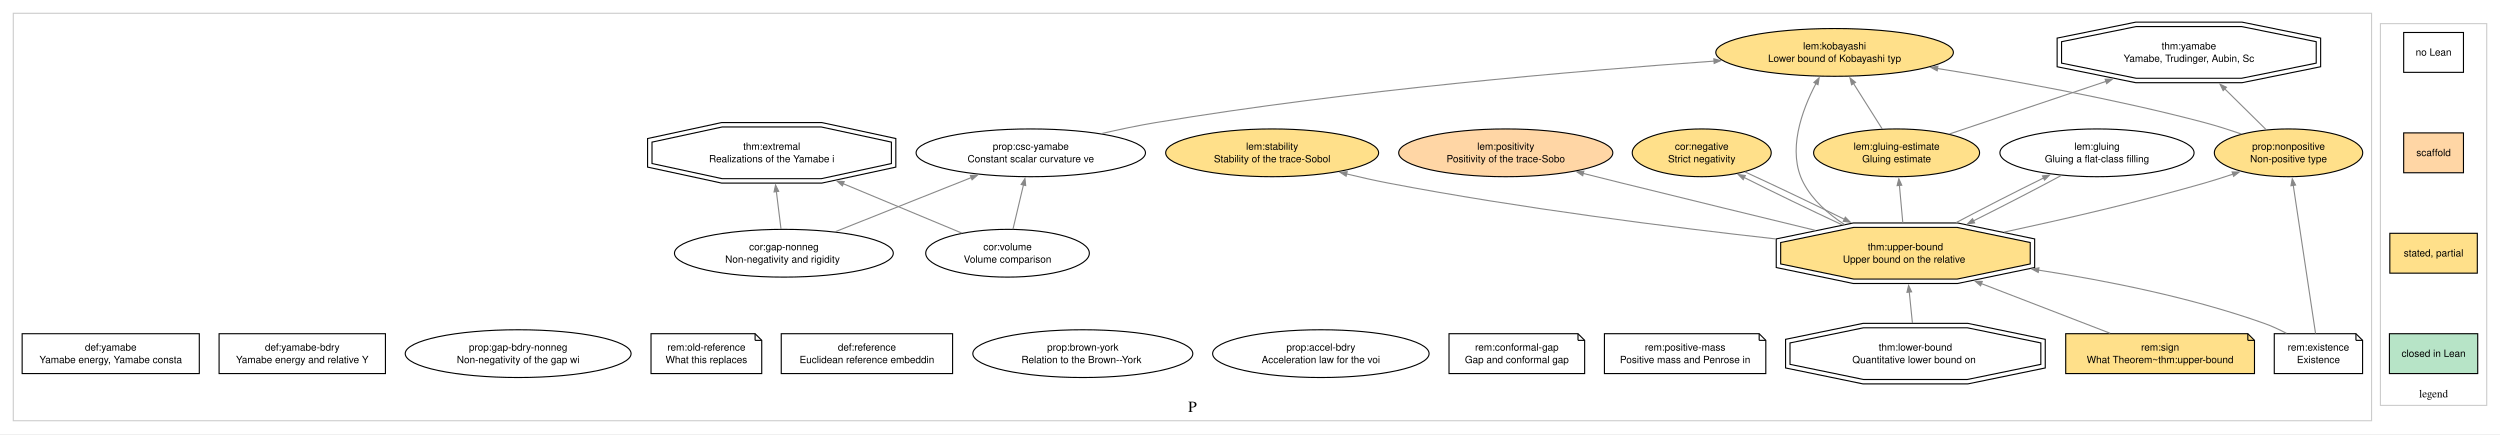
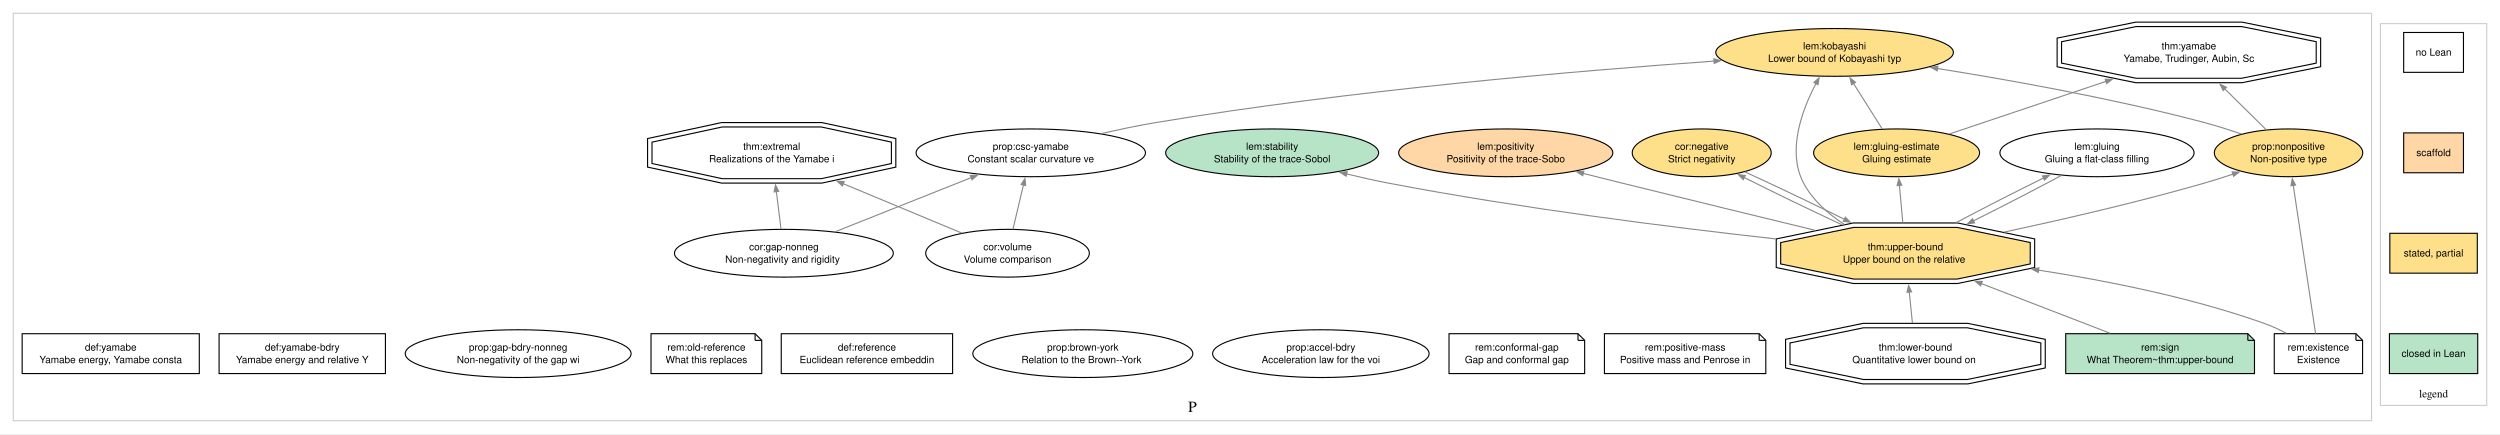
<svg xmlns="http://www.w3.org/2000/svg" width="2258pt" height="392pt" viewBox="0.00 0.00 2258.00 392.00">
  <g id="graph0" class="graph" transform="scale(1 1) rotate(0) translate(4 388)">
    <polygon fill="white" stroke="none" points="-4,4 -4,-388 2254,-388 2254,4 -4,4" />
    <g id="clust1" class="cluster">
      <polygon fill="none" stroke="#cccccc" points="8,-8 8,-376 2138,-376 2138,-8 8,-8" />
      <text xml:space="preserve" text-anchor="middle" x="1073" y="-15.95" font-family="Times,serif" font-size="14.00">P</text>
    </g>
    <g id="clust2" class="cluster">
      <polygon fill="none" stroke="#cccccc" points="2146,-21.84 2146,-366.66 2242,-366.66 2242,-21.84 2146,-21.84" />
      <text xml:space="preserve" text-anchor="middle" x="2194" y="-29.09" font-family="Times,serif" font-size="10.00">legend</text>
    </g>
    <g id="node1" class="node">
      <polygon fill="#ffffff" stroke="black" points="176,-86.59 16,-86.59 16,-50.59 176,-50.59 176,-86.59" />
      <text xml:space="preserve" text-anchor="middle" x="96" y="-71.29" font-family="Helvetica,sans-Serif" font-size="9.00">def:yamabe</text>
      <text xml:space="preserve" text-anchor="middle" x="96" y="-60.04" font-family="Helvetica,sans-Serif" font-size="9.00">Yamabe energy, Yamabe consta</text>
    </g>
    <g id="node2" class="node">
      <polygon fill="#ffffff" stroke="black" points="2088,-330.99 2088,-350.33 2020.63,-364 1925.37,-364 1858,-350.33 1858,-330.99 1925.37,-317.31 2020.63,-317.31 2088,-330.99" />
      <polygon fill="none" stroke="black" points="2092,-327.72 2092,-353.59 2021.03,-368 1924.97,-368 1854,-353.59 1854,-327.72 1924.97,-313.31 2021.03,-313.31 2092,-327.72" />
      <text xml:space="preserve" text-anchor="middle" x="1973" y="-343.36" font-family="Helvetica,sans-Serif" font-size="9.00">thm:yamabe</text>
      <text xml:space="preserve" text-anchor="middle" x="1973" y="-332.11" font-family="Helvetica,sans-Serif" font-size="9.00">Yamabe, Trudinger, Aubin, Sc</text>
    </g>
    <g id="node3" class="node">
      <ellipse fill="#ffffff" stroke="black" cx="927" cy="-249.97" rx="103.59" ry="21.57" />
      <text xml:space="preserve" text-anchor="middle" x="927" y="-252.67" font-family="Helvetica,sans-Serif" font-size="9.00">prop:csc-yamabe</text>
      <text xml:space="preserve" text-anchor="middle" x="927" y="-241.42" font-family="Helvetica,sans-Serif" font-size="9.00">Constant scalar curvature ve</text>
    </g>
    <g id="node21" class="node">
      <ellipse fill="#ffe08a" stroke="black" cx="1653" cy="-340.66" rx="107.3" ry="21.57" />
      <text xml:space="preserve" text-anchor="middle" x="1653" y="-343.36" font-family="Helvetica,sans-Serif" font-size="9.00">lem:kobayashi</text>
      <text xml:space="preserve" text-anchor="middle" x="1653" y="-332.11" font-family="Helvetica,sans-Serif" font-size="9.00">Lower bound of Kobayashi typ</text>
    </g>
    <g id="edge1" class="edge">
      <path fill="none" stroke="#888888" d="M990.95,-267.38C1006.9,-271.05 1024,-274.65 1040,-277.31 1215.36,-306.55 1421.38,-324.1 1544.35,-332.81" />
      <polygon fill="#888888" stroke="#888888" points="1543.95,-334.89 1550.08,-333.22 1544.25,-330.7 1543.95,-334.89" />
    </g>
    <g id="node4" class="node">
      <polygon fill="#ffffff" stroke="black" points="801.11,-240.3 801.11,-259.64 737.78,-273.31 648.22,-273.31 584.89,-259.64 584.89,-240.3 648.22,-226.62 737.78,-226.62 801.11,-240.3" />
      <polygon fill="none" stroke="black" points="805.11,-237.07 805.11,-262.87 738.21,-277.31 647.79,-277.31 580.89,-262.87 580.89,-237.07 647.79,-222.62 738.21,-222.62 805.11,-237.07" />
      <text xml:space="preserve" text-anchor="middle" x="693" y="-252.67" font-family="Helvetica,sans-Serif" font-size="9.00">thm:extremal</text>
      <text xml:space="preserve" text-anchor="middle" x="693" y="-241.42" font-family="Helvetica,sans-Serif" font-size="9.00">Realizations of the Yamabe i</text>
    </g>
    <g id="node5" class="node">
      <ellipse fill="#ffffff" stroke="black" cx="704" cy="-159.28" rx="98.82" ry="21.57" />
      <text xml:space="preserve" text-anchor="middle" x="704" y="-161.98" font-family="Helvetica,sans-Serif" font-size="9.00">cor:gap-nonneg</text>
      <text xml:space="preserve" text-anchor="middle" x="704" y="-150.73" font-family="Helvetica,sans-Serif" font-size="9.00">Non-negativity and rigidity </text>
    </g>
    <g id="edge2" class="edge">
      <path fill="none" stroke="#888888" d="M750.48,-178.76C786.29,-193.01 835.85,-212.72 873.35,-227.63" />
      <polygon fill="#888888" stroke="#888888" points="872.44,-229.53 878.79,-229.8 873.99,-225.63 872.44,-229.53" />
    </g>
    <g id="edge3" class="edge">
      <path fill="none" stroke="#888888" d="M701.39,-181.3C700.14,-191.38 698.61,-203.72 697.2,-215.08" />
      <polygon fill="#888888" stroke="#888888" points="695.14,-214.66 696.48,-220.87 699.31,-215.18 695.14,-214.66" />
    </g>
    <g id="node6" class="node">
      <ellipse fill="#ffffff" stroke="black" cx="906" cy="-159.28" rx="73.89" ry="21.57" />
      <text xml:space="preserve" text-anchor="middle" x="906" y="-161.98" font-family="Helvetica,sans-Serif" font-size="9.00">cor:volume</text>
      <text xml:space="preserve" text-anchor="middle" x="906" y="-150.73" font-family="Helvetica,sans-Serif" font-size="9.00">Volume comparison</text>
    </g>
    <g id="edge4" class="edge">
      <path fill="none" stroke="#888888" d="M910.87,-180.85C913.71,-192.85 917.34,-208.16 920.43,-221.21" />
      <polygon fill="#888888" stroke="#888888" points="918.31,-221.38 921.73,-226.73 922.4,-220.41 918.31,-221.38" />
    </g>
    <g id="edge5" class="edge">
      <path fill="none" stroke="#888888" d="M864.68,-177.49C834.28,-190.14 792.38,-207.59 757.58,-222.08" />
      <polygon fill="#888888" stroke="#888888" points="756.85,-220.11 752.11,-224.35 758.46,-223.99 756.85,-220.11" />
    </g>
    <g id="node7" class="node">
      <polygon fill="#ffffff" stroke="black" points="344.12,-86.59 193.88,-86.59 193.88,-50.59 344.12,-50.59 344.12,-86.59" />
      <text xml:space="preserve" text-anchor="middle" x="269" y="-71.29" font-family="Helvetica,sans-Serif" font-size="9.00">def:yamabe-bdry</text>
      <text xml:space="preserve" text-anchor="middle" x="269" y="-60.04" font-family="Helvetica,sans-Serif" font-size="9.00">Yamabe energy and relative Y</text>
    </g>
    <g id="node8" class="node">
      <ellipse fill="#ffffff" stroke="black" cx="464" cy="-68.59" rx="102" ry="21.57" />
      <text xml:space="preserve" text-anchor="middle" x="464" y="-71.29" font-family="Helvetica,sans-Serif" font-size="9.00">prop:gap-bdry-nonneg</text>
      <text xml:space="preserve" text-anchor="middle" x="464" y="-60.04" font-family="Helvetica,sans-Serif" font-size="9.00">Non-negativity of the gap wi</text>
    </g>
    <g id="node9" class="node">
      <polygon fill="#ffffff" stroke="black" points="678,-86.59 584,-86.59 584,-50.59 684,-50.59 684,-80.59 678,-86.59" />
      <polyline fill="none" stroke="black" points="678,-86.59 678,-80.59" />
      <polyline fill="none" stroke="black" points="684,-80.59 678,-80.59" />
      <text xml:space="preserve" text-anchor="middle" x="634" y="-71.29" font-family="Helvetica,sans-Serif" font-size="9.00">rem:old-reference</text>
      <text xml:space="preserve" text-anchor="middle" x="634" y="-60.04" font-family="Helvetica,sans-Serif" font-size="9.00">What this replaces</text>
    </g>
    <g id="node10" class="node">
      <polygon fill="#ffffff" stroke="black" points="856.38,-86.59 701.62,-86.59 701.62,-50.59 856.38,-50.59 856.38,-86.59" />
      <text xml:space="preserve" text-anchor="middle" x="779" y="-71.29" font-family="Helvetica,sans-Serif" font-size="9.00">def:reference</text>
      <text xml:space="preserve" text-anchor="middle" x="779" y="-60.04" font-family="Helvetica,sans-Serif" font-size="9.00">Euclidean reference embeddin</text>
    </g>
    <g id="node11" class="node">
      <ellipse fill="#ffffff" stroke="black" cx="974" cy="-68.59" rx="99.35" ry="21.57" />
      <text xml:space="preserve" text-anchor="middle" x="974" y="-71.29" font-family="Helvetica,sans-Serif" font-size="9.00">prop:brown-york</text>
      <text xml:space="preserve" text-anchor="middle" x="974" y="-60.04" font-family="Helvetica,sans-Serif" font-size="9.00">Relation to the Brown--York </text>
    </g>
    <g id="node12" class="node">
      <ellipse fill="#ffffff" stroke="black" cx="1189" cy="-68.59" rx="97.76" ry="21.57" />
      <text xml:space="preserve" text-anchor="middle" x="1189" y="-71.29" font-family="Helvetica,sans-Serif" font-size="9.00">prop:accel-bdry</text>
      <text xml:space="preserve" text-anchor="middle" x="1189" y="-60.04" font-family="Helvetica,sans-Serif" font-size="9.00">Acceleration law for the voi</text>
    </g>
    <g id="node13" class="node">
      <polygon fill="#ffffff" stroke="black" points="1421.25,-86.59 1304.75,-86.59 1304.75,-50.59 1427.25,-50.59 1427.25,-80.59 1421.25,-86.59" />
      <polyline fill="none" stroke="black" points="1421.25,-86.59 1421.25,-80.59" />
      <polyline fill="none" stroke="black" points="1427.25,-80.59 1421.25,-80.59" />
      <text xml:space="preserve" text-anchor="middle" x="1366" y="-71.29" font-family="Helvetica,sans-Serif" font-size="9.00">rem:conformal-gap</text>
      <text xml:space="preserve" text-anchor="middle" x="1366" y="-60.04" font-family="Helvetica,sans-Serif" font-size="9.00">Gap and conformal gap</text>
    </g>
    <g id="node14" class="node">
      <polygon fill="#ffffff" stroke="black" points="1584.88,-86.59 1445.12,-86.59 1445.12,-50.59 1590.88,-50.59 1590.88,-80.59 1584.88,-86.59" />
      <polyline fill="none" stroke="black" points="1584.88,-86.59 1584.88,-80.59" />
      <polyline fill="none" stroke="black" points="1590.88,-80.59 1584.88,-80.59" />
      <text xml:space="preserve" text-anchor="middle" x="1518" y="-71.29" font-family="Helvetica,sans-Serif" font-size="9.00">rem:positive-mass</text>
      <text xml:space="preserve" text-anchor="middle" x="1518" y="-60.04" font-family="Helvetica,sans-Serif" font-size="9.00">Positive mass and Penrose in</text>
    </g>
    <g id="node15" class="node">
      <ellipse fill="#ffe08a" stroke="black" cx="2063" cy="-249.97" rx="67" ry="21.57" />
      <text xml:space="preserve" text-anchor="middle" x="2063" y="-252.67" font-family="Helvetica,sans-Serif" font-size="9.00">prop:nonpositive</text>
      <text xml:space="preserve" text-anchor="middle" x="2063" y="-241.42" font-family="Helvetica,sans-Serif" font-size="9.00">Non-positive type</text>
    </g>
    <g id="edge6" class="edge">
      <path fill="none" stroke="#888888" d="M2043.03,-270.65C2031.97,-281.55 2017.96,-295.35 2005.38,-307.75" />
      <polygon fill="#888888" stroke="#888888" points="2003.96,-306.19 2001.16,-311.9 2006.91,-309.19 2003.96,-306.19" />
    </g>
    <g id="edge7" class="edge">
      <path fill="none" stroke="#888888" d="M2020.34,-267.01C2009.56,-270.71 1997.93,-274.41 1987,-277.31 1906.54,-298.64 1813.3,-315.4 1745.82,-326.14" />
      <polygon fill="#888888" stroke="#888888" points="1745.64,-324.04 1740.04,-327.06 1746.3,-328.19 1745.64,-324.04" />
    </g>
    <g id="node16" class="node">
      <polygon fill="#ffffff" stroke="black" points="2123.88,-86.59 2050.12,-86.59 2050.12,-50.59 2129.88,-50.59 2129.88,-80.59 2123.88,-86.59" />
      <polyline fill="none" stroke="black" points="2123.88,-86.59 2123.88,-80.59" />
      <polyline fill="none" stroke="black" points="2129.88,-80.59 2123.88,-80.59" />
      <text xml:space="preserve" text-anchor="middle" x="2090" y="-71.29" font-family="Helvetica,sans-Serif" font-size="9.00">rem:existence</text>
      <text xml:space="preserve" text-anchor="middle" x="2090" y="-60.04" font-family="Helvetica,sans-Serif" font-size="9.00">Existence</text>
    </g>
    <g id="edge8" class="edge">
      <path fill="none" stroke="#888888" d="M2087.41,-86.79C2082.75,-117.78 2072.89,-183.27 2067.23,-220.86" />
      <polygon fill="#888888" stroke="#888888" points="2065.2,-220.24 2066.38,-226.49 2069.35,-220.87 2065.2,-220.24" />
    </g>
    <g id="node17" class="node">
      <polygon fill="#ffe08a" stroke="black" points="1829.7,-149.61 1829.7,-168.95 1763.68,-182.62 1670.32,-182.62 1604.3,-168.95 1604.3,-149.61 1670.32,-135.94 1763.68,-135.94 1829.7,-149.61" />
      <polygon fill="none" stroke="black" points="1833.7,-146.36 1833.7,-172.21 1764.09,-186.62 1669.91,-186.62 1600.3,-172.21 1600.3,-146.36 1669.91,-131.94 1764.09,-131.94 1833.7,-146.36" />
      <text xml:space="preserve" text-anchor="middle" x="1717" y="-161.98" font-family="Helvetica,sans-Serif" font-size="9.00">thm:upper-bound</text>
      <text xml:space="preserve" text-anchor="middle" x="1717" y="-150.73" font-family="Helvetica,sans-Serif" font-size="9.00">Upper bound on the relative </text>
    </g>
    <g id="edge9" class="edge">
      <path fill="none" stroke="#888888" d="M2061.13,-86.97C2054.67,-90.33 2047.73,-93.54 2041,-95.94 1975.39,-119.27 1899.03,-134.5 1836.93,-144.06" />
      <polygon fill="#888888" stroke="#888888" points="1836.93,-141.94 1831.31,-144.92 1837.56,-146.09 1836.93,-141.94" />
    </g>
    <g id="edge11" class="edge">
      <path fill="none" stroke="#888888" d="M1806.08,-178.35C1859.01,-189.7 1927.25,-205.42 1987,-222.62 1995.39,-225.04 2004.21,-227.84 2012.75,-230.71" />
      <polygon fill="#888888" stroke="#888888" points="2012.06,-232.69 2018.42,-232.63 2013.41,-228.71 2012.06,-232.69" />
    </g>
    <g id="node18" class="node">
      <ellipse fill="#ffe08a" stroke="black" cx="1533" cy="-249.97" rx="62.76" ry="21.57" />
      <text xml:space="preserve" text-anchor="middle" x="1533" y="-252.67" font-family="Helvetica,sans-Serif" font-size="9.00">cor:negative</text>
      <text xml:space="preserve" text-anchor="middle" x="1533" y="-241.42" font-family="Helvetica,sans-Serif" font-size="9.00">Strict negativity</text>
    </g>
    <g id="edge10" class="edge">
      <path fill="none" stroke="#888888" d="M1659.62,-184.99C1630.89,-198.39 1596.93,-214.81 1571.36,-227.65" />
      <polygon fill="#888888" stroke="#888888" points="1570.48,-225.74 1566.07,-230.32 1572.37,-229.49 1570.48,-225.74" />
    </g>
    <g id="edge12" class="edge">
      <path fill="none" stroke="#888888" d="M1661.86,-185.26C1647.23,-194.75 1633.23,-207.11 1625,-222.62 1609.82,-251.26 1623.32,-288.17 1636.31,-312.8" />
      <polygon fill="#888888" stroke="#888888" points="1634.31,-313.52 1639.04,-317.77 1638,-311.5 1634.31,-313.52" />
    </g>
    <g id="node22" class="node">
      <ellipse fill="#ffe08a" stroke="black" cx="1709" cy="-249.97" rx="74.95" ry="21.57" />
      <text xml:space="preserve" text-anchor="middle" x="1709" y="-252.67" font-family="Helvetica,sans-Serif" font-size="9.00">lem:gluing-estimate</text>
      <text xml:space="preserve" text-anchor="middle" x="1709" y="-241.42" font-family="Helvetica,sans-Serif" font-size="9.00">Gluing estimate</text>
    </g>
    <g id="edge14" class="edge">
      <path fill="none" stroke="#888888" d="M1714.6,-186.89C1713.63,-197.59 1712.52,-209.93 1711.54,-220.78" />
      <polygon fill="#888888" stroke="#888888" points="1709.47,-220.34 1711.03,-226.5 1713.66,-220.72 1709.47,-220.34" />
    </g>
    <g id="node23" class="node">
      <ellipse fill="#ffffff" stroke="black" cx="1890" cy="-249.97" rx="87.68" ry="21.57" />
      <text xml:space="preserve" text-anchor="middle" x="1890" y="-252.67" font-family="Helvetica,sans-Serif" font-size="9.00">lem:gluing</text>
      <text xml:space="preserve" text-anchor="middle" x="1890" y="-241.42" font-family="Helvetica,sans-Serif" font-size="9.00">Gluing a flat-class filling</text>
    </g>
    <g id="edge13" class="edge">
      <path fill="none" stroke="#888888" d="M1762.66,-186.89C1787.1,-199.82 1817.13,-215.15 1841.93,-227.35" />
      <polygon fill="#888888" stroke="#888888" points="1840.77,-229.12 1847.08,-229.87 1842.62,-225.35 1840.77,-229.12" />
    </g>
    <g id="node24" class="node">
-       <ellipse fill="#ffe08a" stroke="black" cx="1145" cy="-249.97" rx="96.17" ry="21.57" />
+       <ellipse fill="#b7e4c7" stroke="black" cx="1145" cy="-249.97" rx="96.17" ry="21.57" />
      <text xml:space="preserve" text-anchor="middle" x="1145" y="-252.67" font-family="Helvetica,sans-Serif" font-size="9.00">lem:stability</text>
      <text xml:space="preserve" text-anchor="middle" x="1145" y="-241.42" font-family="Helvetica,sans-Serif" font-size="9.00">Stability of the trace-Sobol</text>
    </g>
    <g id="edge15" class="edge">
      <path fill="none" stroke="#888888" d="M1599.82,-172.21C1505.01,-182.75 1368.29,-199.96 1250,-222.62 1237.73,-224.97 1224.76,-227.88 1212.27,-230.89" />
      <polygon fill="#888888" stroke="#888888" points="1211.78,-228.85 1206.45,-232.32 1212.78,-232.93 1211.78,-228.85" />
    </g>
    <g id="node25" class="node">
      <ellipse fill="#ffd6a5" stroke="black" cx="1356" cy="-249.97" rx="96.7" ry="21.57" />
      <text xml:space="preserve" text-anchor="middle" x="1356" y="-252.67" font-family="Helvetica,sans-Serif" font-size="9.00">lem:positivity</text>
      <text xml:space="preserve" text-anchor="middle" x="1356" y="-241.42" font-family="Helvetica,sans-Serif" font-size="9.00">Positivity of the trace-Sobo</text>
    </g>
    <g id="edge16" class="edge">
      <path fill="none" stroke="#888888" d="M1635.68,-179.93C1585.35,-192.13 1519.39,-208.19 1461,-222.62 1449.67,-225.43 1437.65,-228.42 1425.96,-231.35" />
      <polygon fill="#888888" stroke="#888888" points="1425.5,-229.29 1420.19,-232.79 1426.52,-233.37 1425.5,-229.29" />
    </g>
    <g id="edge17" class="edge">
      <path fill="none" stroke="#888888" d="M1572.05,-232.73C1598.27,-220.76 1633.08,-204.15 1662.06,-189.85" />
      <polygon fill="#888888" stroke="#888888" points="1662.72,-191.87 1667.17,-187.32 1660.86,-188.1 1662.72,-191.87" />
    </g>
    <g id="node19" class="node">
-       <polygon fill="#ffe08a" stroke="black" points="2026.25,-86.59 1861.75,-86.59 1861.75,-50.59 2032.25,-50.59 2032.25,-80.59 2026.25,-86.59" />
+       <polygon fill="#b7e4c7" stroke="black" points="2026.25,-86.59 1861.75,-86.59 1861.75,-50.59 2032.25,-50.59 2032.25,-80.59 2026.25,-86.59" />
      <polyline fill="none" stroke="black" points="2026.25,-86.59 2026.25,-80.59" />
      <polyline fill="none" stroke="black" points="2032.25,-80.59 2026.25,-80.59" />
      <text xml:space="preserve" text-anchor="middle" x="1947" y="-71.29" font-family="Helvetica,sans-Serif" font-size="9.00">rem:sign</text>
      <text xml:space="preserve" text-anchor="middle" x="1947" y="-60.04" font-family="Helvetica,sans-Serif" font-size="9.00">What Theorem~thm:upper-bound</text>
    </g>
    <g id="edge18" class="edge">
      <path fill="none" stroke="#888888" d="M1901.83,-87.01C1868.7,-99.78 1823.13,-117.36 1785.53,-131.86" />
      <polygon fill="#888888" stroke="#888888" points="1784.86,-129.86 1780.01,-133.98 1786.37,-133.78 1784.86,-129.86" />
    </g>
    <g id="node20" class="node">
      <polygon fill="#ffffff" stroke="black" points="1839.27,-58.92 1839.27,-78.26 1772.92,-91.94 1679.08,-91.94 1612.73,-78.26 1612.73,-58.92 1679.08,-45.25 1772.92,-45.25 1839.27,-58.92" />
      <polygon fill="none" stroke="black" points="1843.27,-55.66 1843.27,-81.52 1773.33,-95.94 1678.67,-95.94 1608.73,-81.52 1608.73,-55.66 1678.67,-41.25 1773.33,-41.25 1843.27,-55.66" />
      <text xml:space="preserve" text-anchor="middle" x="1726" y="-71.29" font-family="Helvetica,sans-Serif" font-size="9.00">thm:lower-bound</text>
      <text xml:space="preserve" text-anchor="middle" x="1726" y="-60.04" font-family="Helvetica,sans-Serif" font-size="9.00">Quantitative lower bound on </text>
    </g>
    <g id="edge19" class="edge">
      <path fill="none" stroke="#888888" d="M1723.3,-96.2C1722.4,-105.06 1721.39,-115.05 1720.44,-124.38" />
      <polygon fill="#888888" stroke="#888888" points="1718.37,-124 1719.85,-130.18 1722.55,-124.43 1718.37,-124" />
    </g>
    <g id="edge20" class="edge">
      <path fill="none" stroke="#888888" d="M1756.81,-267.03C1796.24,-280.28 1852.88,-299.3 1898.29,-314.56" />
      <polygon fill="#888888" stroke="#888888" points="1897.4,-316.47 1903.75,-316.39 1898.74,-312.49 1897.4,-316.47" />
    </g>
    <g id="edge21" class="edge">
      <path fill="none" stroke="#888888" d="M1696.01,-271.54C1688.29,-283.76 1678.41,-299.41 1670.07,-312.62" />
      <polygon fill="#888888" stroke="#888888" points="1668.35,-311.42 1666.92,-317.61 1671.9,-313.66 1668.35,-311.42" />
    </g>
    <g id="edge22" class="edge">
      <path fill="none" stroke="#888888" d="M1857.82,-229.55C1835.54,-217.55 1805.3,-201.93 1778.52,-188.57" />
      <polygon fill="#888888" stroke="#888888" points="1779.45,-186.69 1773.15,-185.9 1777.58,-190.45 1779.45,-186.69" />
    </g>
    <g id="node26" class="node">
      <polygon fill="#b7e4c7" stroke="black" points="2233.88,-86.59 2154.12,-86.59 2154.12,-50.59 2233.88,-50.59 2233.88,-86.59" />
      <text xml:space="preserve" text-anchor="middle" x="2194" y="-65.67" font-family="Helvetica,sans-Serif" font-size="9.00">closed in Lean</text>
    </g>
    <g id="node27" class="node">
      <polygon fill="#ffe08a" stroke="black" points="2233.5,-177.28 2154.5,-177.28 2154.5,-141.28 2233.5,-141.28 2233.5,-177.28" />
      <text xml:space="preserve" text-anchor="middle" x="2194" y="-156.36" font-family="Helvetica,sans-Serif" font-size="9.00">stated, partial</text>
    </g>
    <g id="node28" class="node">
      <polygon fill="#ffd6a5" stroke="black" points="2221,-267.97 2167,-267.97 2167,-231.97 2221,-231.97 2221,-267.97" />
      <text xml:space="preserve" text-anchor="middle" x="2194" y="-247.04" font-family="Helvetica,sans-Serif" font-size="9.00">scaffold</text>
    </g>
    <g id="node29" class="node">
      <polygon fill="#ffffff" stroke="black" points="2221,-358.66 2167,-358.66 2167,-322.66 2221,-322.66 2221,-358.66" />
      <text xml:space="preserve" text-anchor="middle" x="2194" y="-337.73" font-family="Helvetica,sans-Serif" font-size="9.00">no Lean</text>
    </g>
  </g>
</svg>
